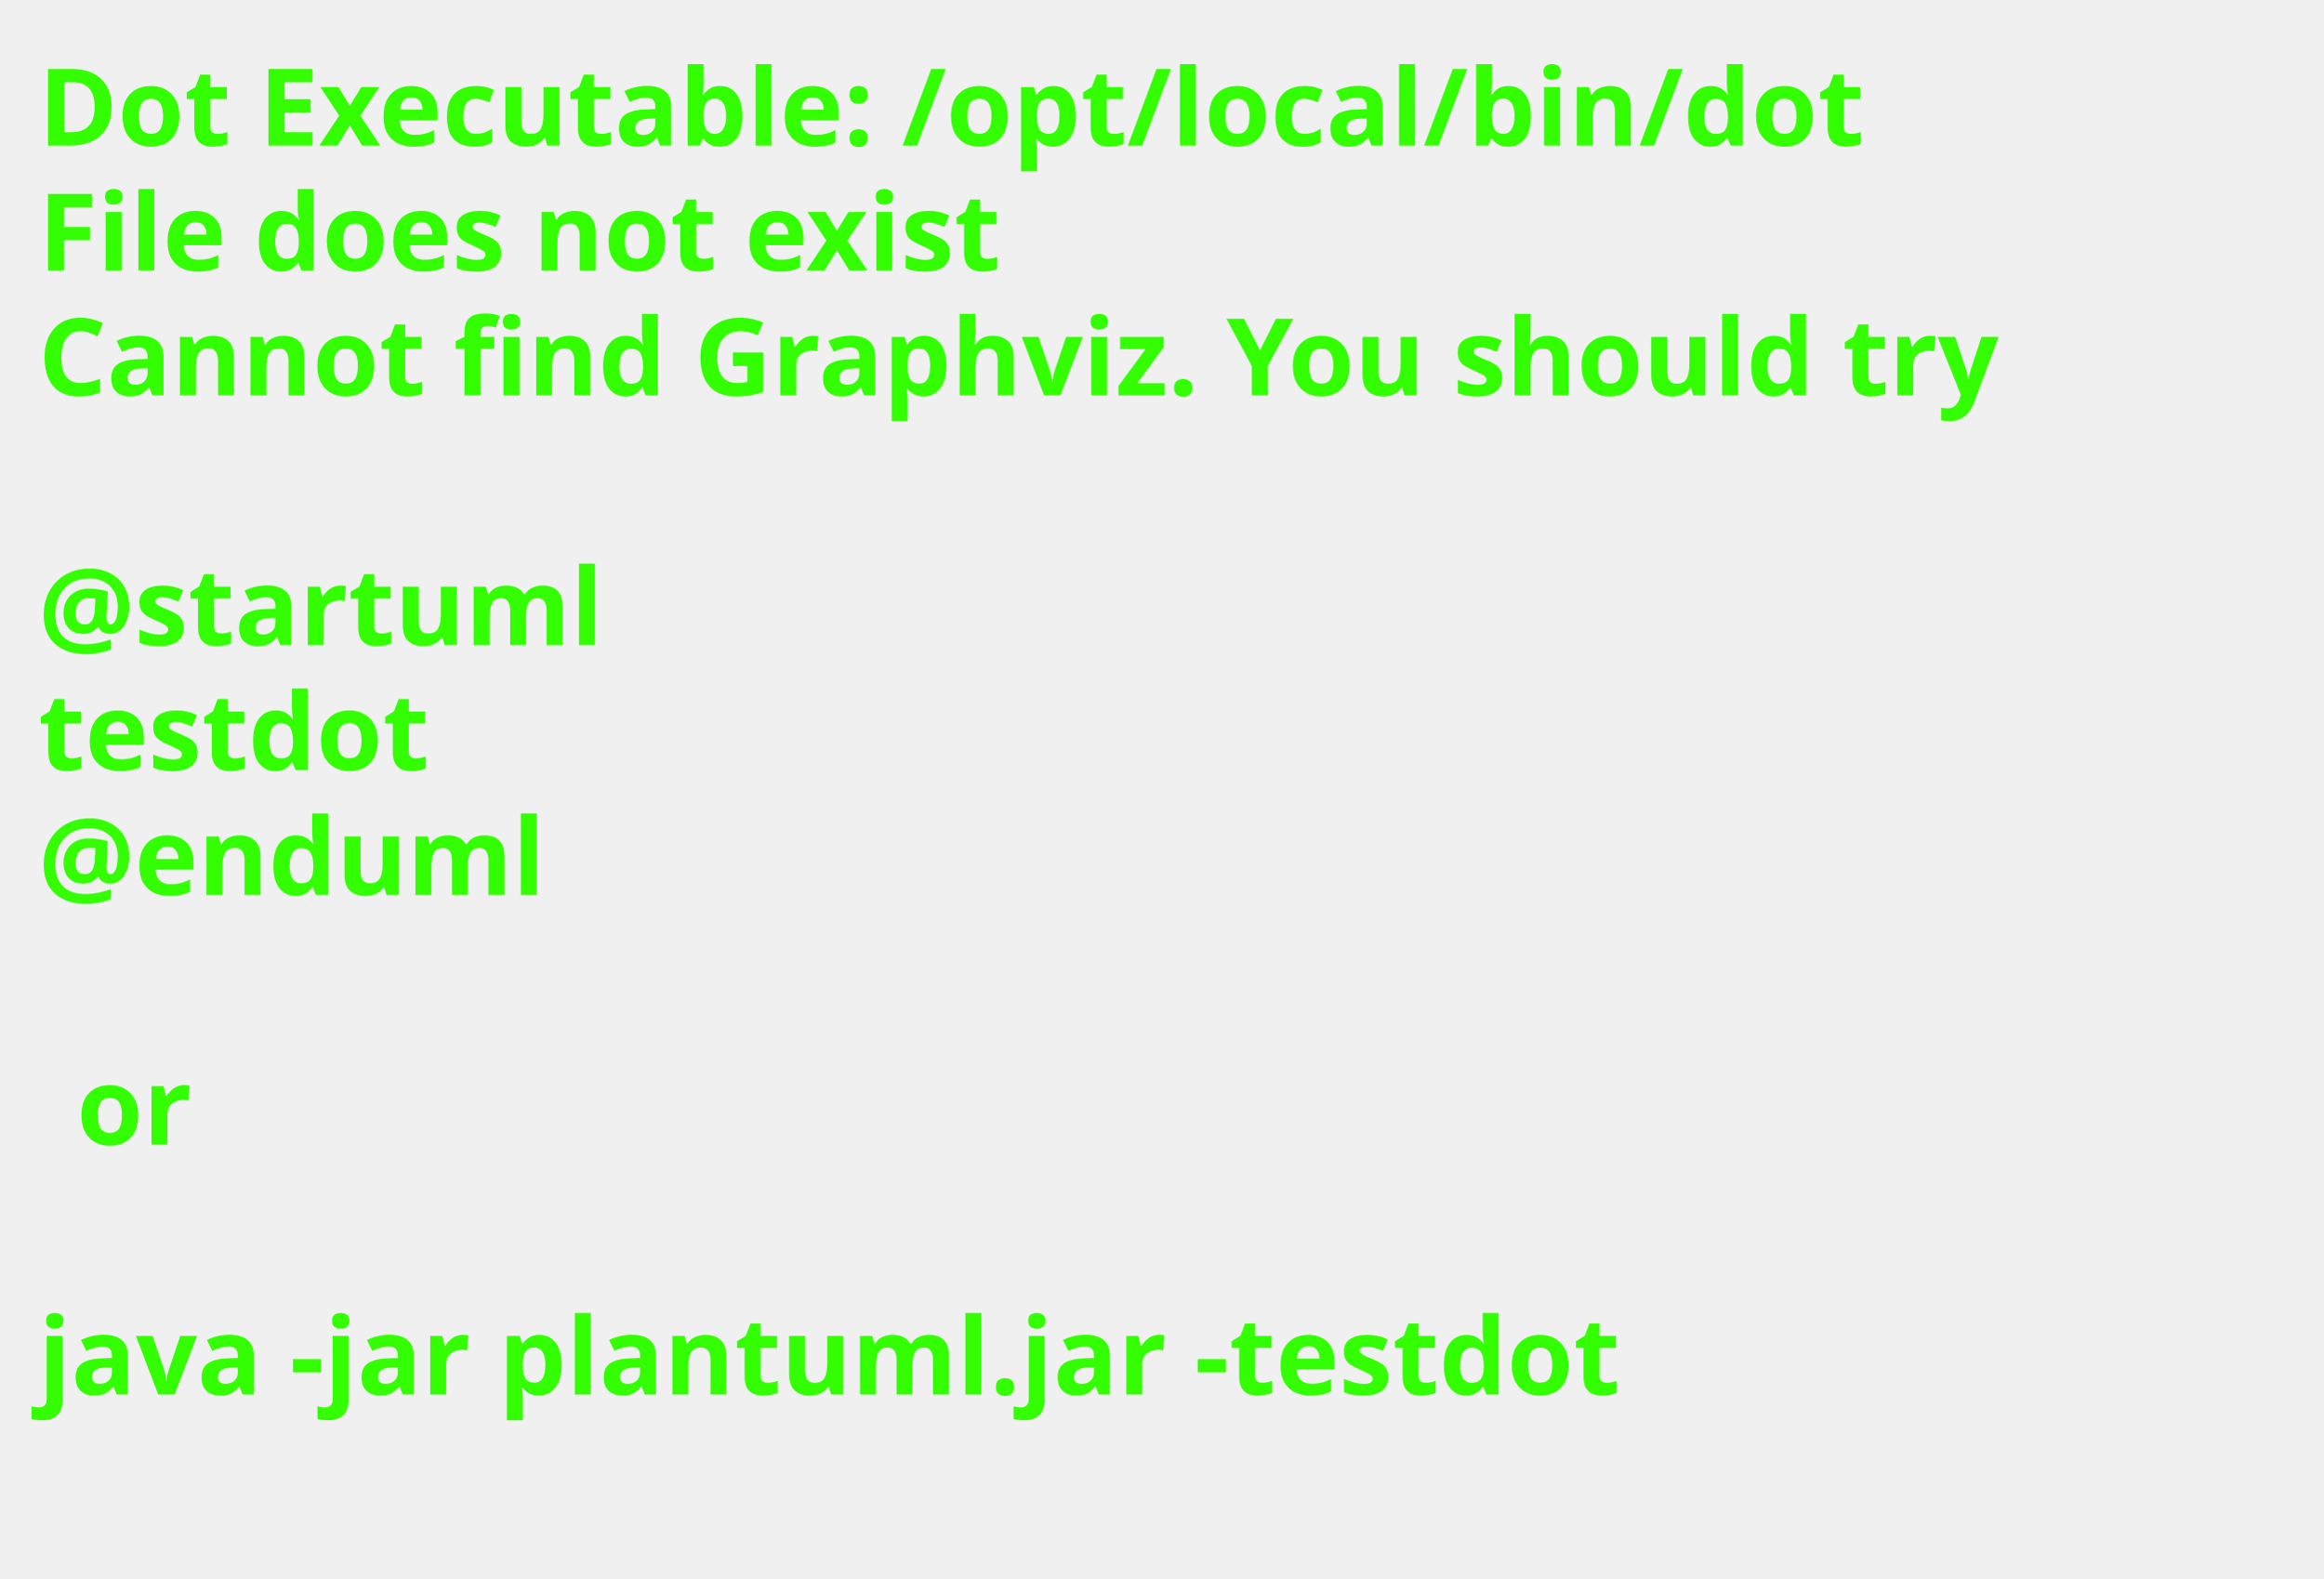
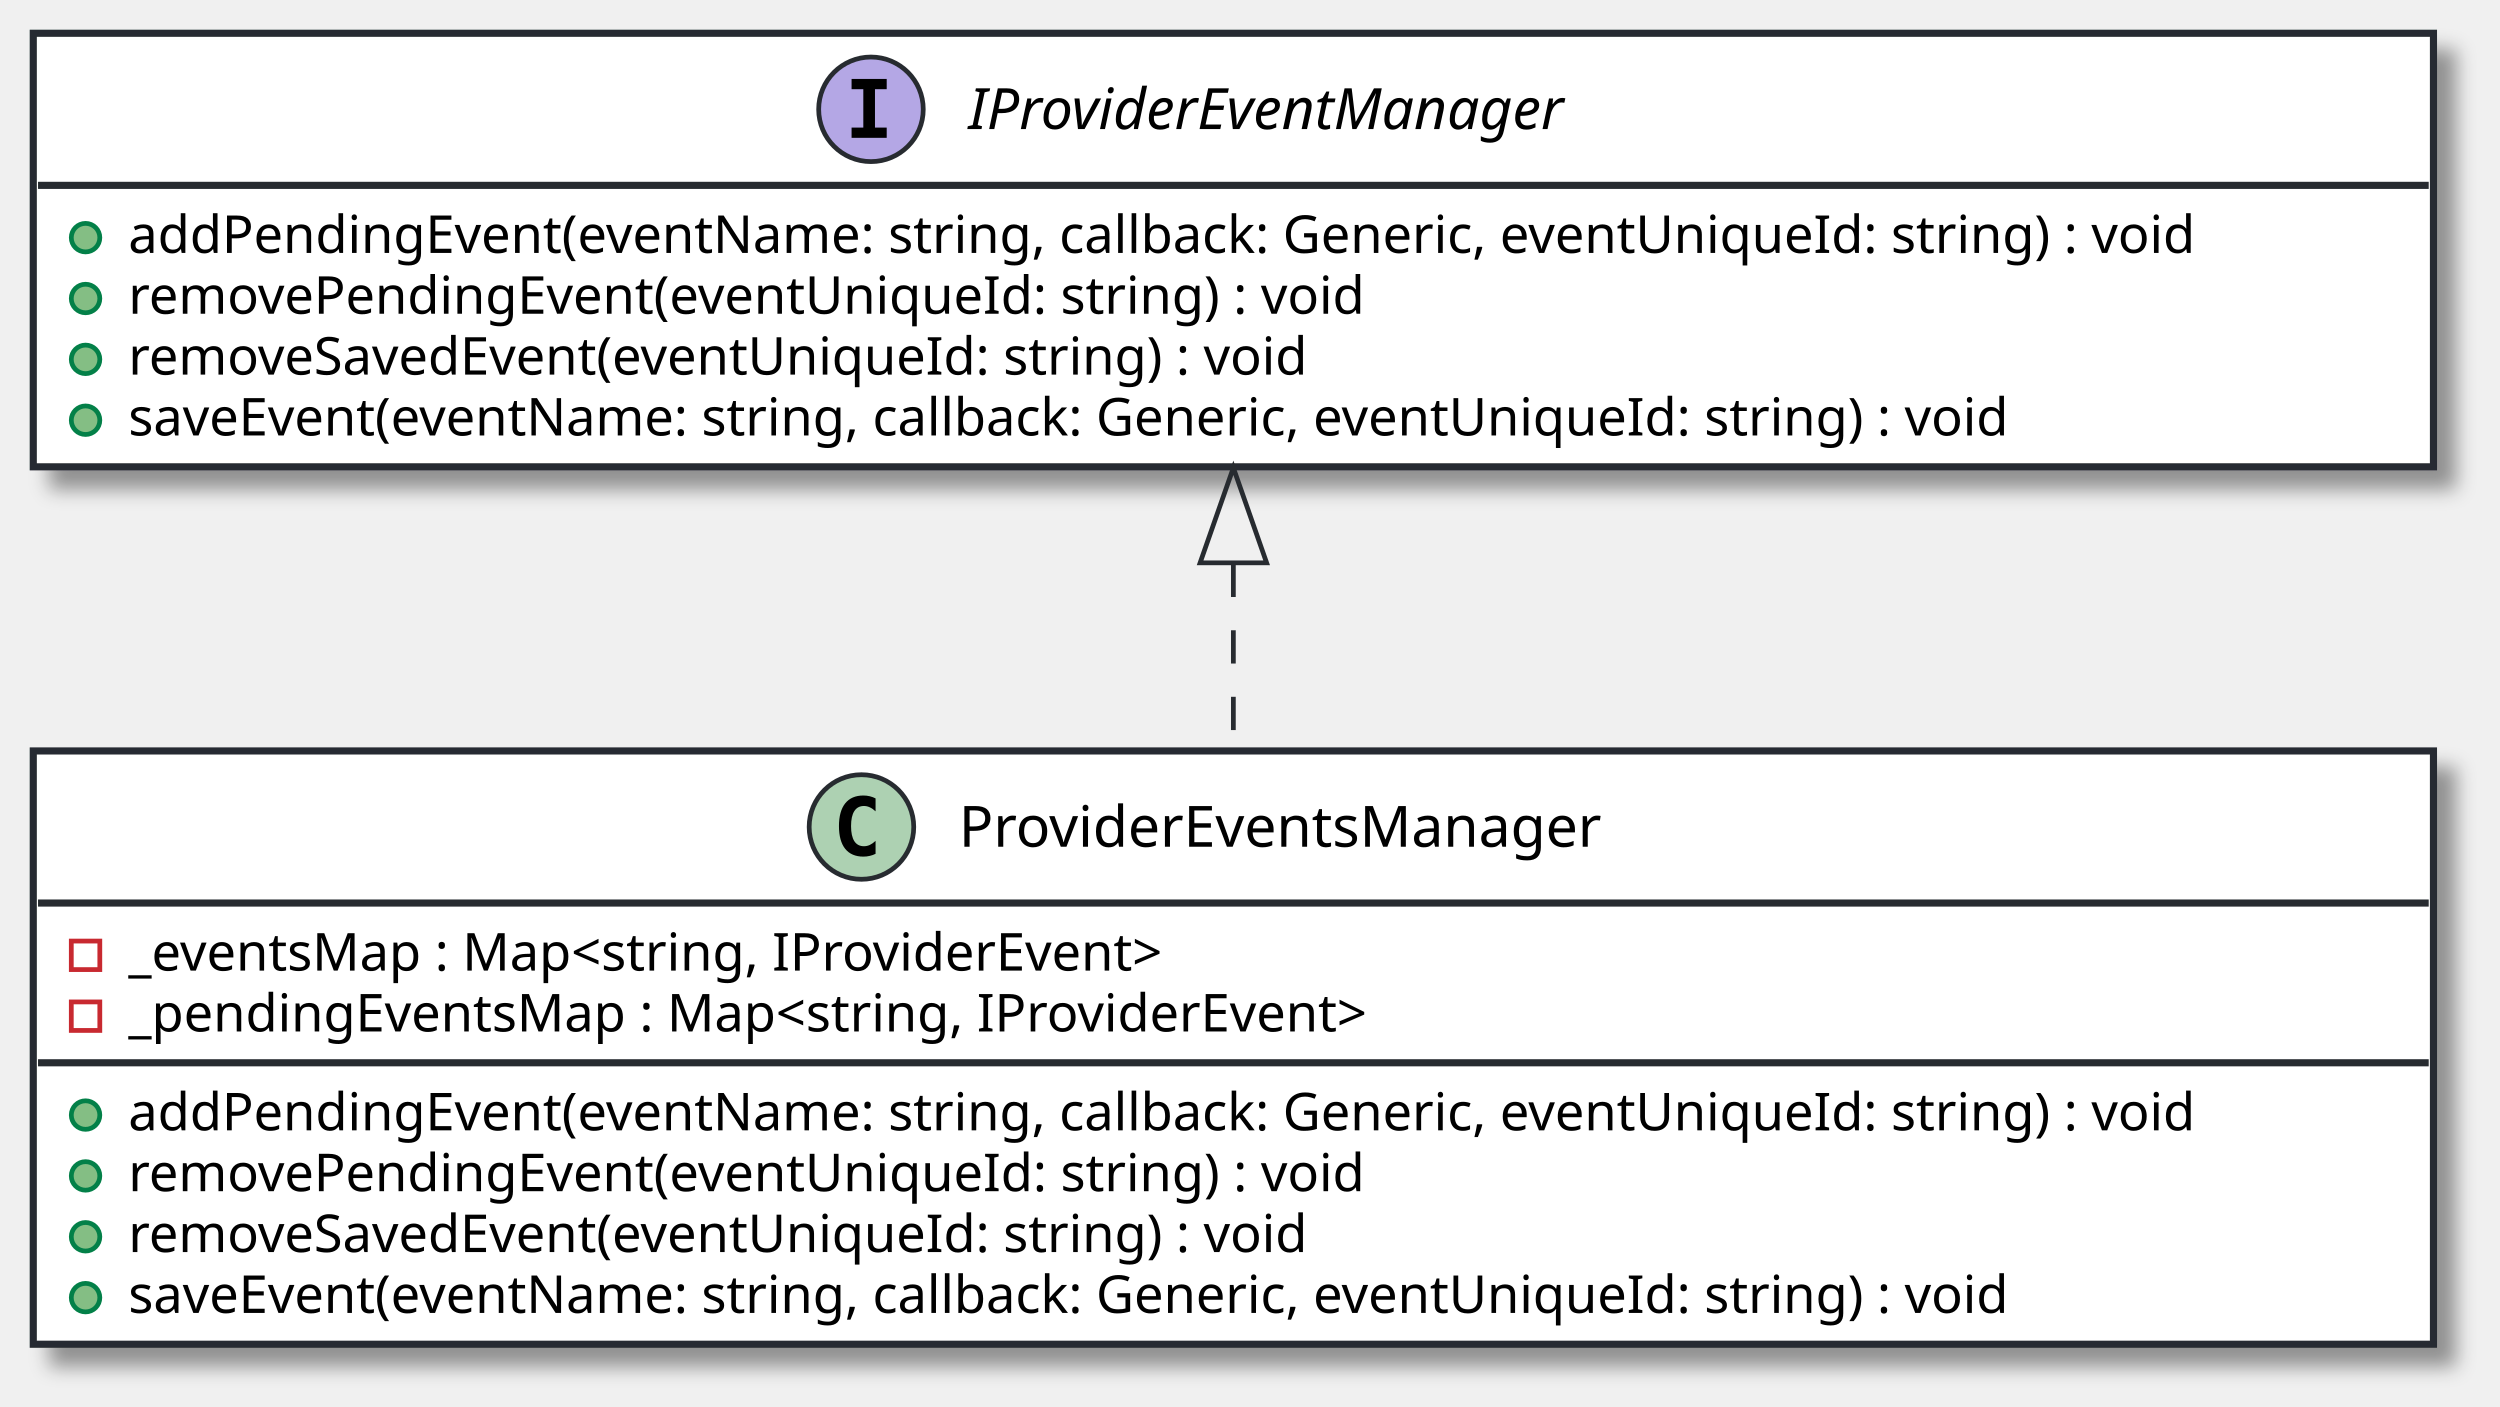
- <svg xmlns="http://www.w3.org/2000/svg" contentScriptType="application/ecmascript" contentStyleType="text/css" height="206px" preserveAspectRatio="none" style="width:303px;height:206px;background:#CED4DA;" version="1.1" viewBox="0 0 303 206" width="303px" zoomAndPan="magnify">
-   <defs />
+ <svg xmlns="http://www.w3.org/2000/svg" contentScriptType="application/ecmascript" contentStyleType="text/css" height="296px" preserveAspectRatio="none" style="width:526px;height:296px;background:#CED4DA;" version="1.1" viewBox="0 0 526 296" width="526px" zoomAndPan="magnify">
+   <defs>
+     <filter height="300%" id="fd170t2kxwfni" width="300%" x="-1" y="-1">
+       <feGaussianBlur result="blurOut" stdDeviation="2.0" />
+       <feColorMatrix in="blurOut" result="blurOut2" type="matrix" values="0 0 0 0 0 0 0 0 0 0 0 0 0 0 0 0 0 0 .4 0" />
+       <feOffset dx="4.0" dy="4.0" in="blurOut2" result="blurOut3" />
+       <feBlend in="SourceGraphic" in2="blurOut3" mode="normal" />
+     </filter>
+   </defs>
  <g>
-     <text fill="#33FF02" font-family="sans-serif" font-size="14" font-weight="bold" lengthAdjust="spacing" textLength="261" x="5" y="19">Dot Executable: /opt/local/bin/dot</text>
-     <text fill="#33FF02" font-family="sans-serif" font-size="14" font-weight="bold" lengthAdjust="spacing" textLength="145" x="5" y="35.297">File does not exist</text>
-     <text fill="#33FF02" font-family="sans-serif" font-size="14" font-weight="bold" lengthAdjust="spacing" textLength="291" x="5" y="51.594">Cannot find Graphviz. You should try</text>
-     <text fill="#33FF02" font-family="sans-serif" font-size="14" font-weight="bold" lengthAdjust="spacing" textLength="0" x="10" y="67.891" />
-     <text fill="#33FF02" font-family="sans-serif" font-size="14" font-weight="bold" lengthAdjust="spacing" textLength="79" x="5" y="84.188">@startuml</text>
-     <text fill="#33FF02" font-family="sans-serif" font-size="14" font-weight="bold" lengthAdjust="spacing" textLength="57" x="5" y="100.484">testdot</text>
-     <text fill="#33FF02" font-family="sans-serif" font-size="14" font-weight="bold" lengthAdjust="spacing" textLength="72" x="5" y="116.781">@enduml</text>
-     <text fill="#33FF02" font-family="sans-serif" font-size="14" font-weight="bold" lengthAdjust="spacing" textLength="0" x="10" y="133.078" />
-     <text fill="#33FF02" font-family="sans-serif" font-size="14" font-weight="bold" lengthAdjust="spacing" textLength="17" x="10" y="149.375">or</text>
-     <text fill="#33FF02" font-family="sans-serif" font-size="14" font-weight="bold" lengthAdjust="spacing" textLength="0" x="10" y="165.672" />
-     <text fill="#33FF02" font-family="sans-serif" font-size="14" font-weight="bold" lengthAdjust="spacing" textLength="227" x="5" y="181.969">java -jar plantuml.jar -testdot</text>
-     <text fill="#33FF02" font-family="sans-serif" font-size="14" font-weight="bold" lengthAdjust="spacing" textLength="0" x="10" y="198.266" />
+     <rect codeLine="7" fill="#FFFFFF" filter="url(#fd170t2kxwfni)" height="91.219" id="IProviderEventManager" style="stroke:#272B30;stroke-width:1.5;" width="505" x="7" y="7" />
+     <ellipse cx="183.25" cy="23" fill="#B4A7E5" rx="11" ry="11" style="stroke:#272B30;stroke-width:1.0;" />
+     <path d="M179.172,18.766 L179.172,16.609 L186.562,16.609 L186.562,18.766 L184.094,18.766 L184.094,26.844 L186.562,26.844 L186.562,29 L179.172,29 L179.172,26.844 L181.641,26.844 L181.641,18.766 L179.172,18.766 Z " fill="#000000" />
+     <text fill="#000000" font-family="sans-serif" font-size="12" font-style="italic" lengthAdjust="spacing" textLength="144" x="203.75" y="27.154">IProviderEventManager</text>
+     <line style="stroke:#272B30;stroke-width:1.5;" x1="8" x2="511" y1="39" y2="39" />
+     <ellipse cx="18" cy="50" fill="#84BE84" rx="3" ry="3" style="stroke:#038048;stroke-width:1.0;" />
+     <text fill="#000000" font-family="sans-serif" font-size="11" lengthAdjust="spacing" textLength="479" x="27" y="53.21">addPendingEvent(eventName: string, callback: Generic, eventUniqueId: string) : void</text>
+     <ellipse cx="18" cy="62.805" fill="#84BE84" rx="3" ry="3" style="stroke:#038048;stroke-width:1.0;" />
+     <text fill="#000000" font-family="sans-serif" font-size="11" lengthAdjust="spacing" textLength="283" x="27" y="66.015">removePendingEvent(eventUniqueId: string) : void</text>
+     <ellipse cx="18" cy="75.609" fill="#84BE84" rx="3" ry="3" style="stroke:#038048;stroke-width:1.0;" />
+     <text fill="#000000" font-family="sans-serif" font-size="11" lengthAdjust="spacing" textLength="273" x="27" y="78.82">removeSavedEvent(eventUniqueId: string) : void</text>
+     <ellipse cx="18" cy="88.414" fill="#84BE84" rx="3" ry="3" style="stroke:#038048;stroke-width:1.0;" />
+     <text fill="#000000" font-family="sans-serif" font-size="11" lengthAdjust="spacing" textLength="440" x="27" y="91.624">saveEvent(eventName: string, callback: Generic, eventUniqueId: string) : void</text>
+     <rect codeLine="13" fill="#FFFFFF" filter="url(#fd170t2kxwfni)" height="124.828" id="ProviderEventsManager" style="stroke:#272B30;stroke-width:1.5;" width="505" x="7" y="158" />
+     <ellipse cx="181.25" cy="174" fill="#ADD1B2" rx="11" ry="11" style="stroke:#272B30;stroke-width:1.0;" />
+     <path d="M184.219,179.641 Q183.641,179.938 183,180.078 Q182.359,180.234 181.656,180.234 Q179.156,180.234 177.828,178.594 Q176.516,176.938 176.516,173.812 Q176.516,170.688 177.828,169.031 Q179.156,167.375 181.656,167.375 Q182.359,167.375 183,167.531 Q183.656,167.688 184.219,167.984 L184.219,170.703 Q183.594,170.125 183,169.859 Q182.406,169.578 181.781,169.578 Q180.438,169.578 179.75,170.656 Q179.062,171.719 179.062,173.812 Q179.062,175.906 179.75,176.984 Q180.438,178.047 181.781,178.047 Q182.406,178.047 183,177.781 Q183.594,177.5 184.219,176.922 L184.219,179.641 Z " fill="#000000" />
+     <text fill="#000000" font-family="sans-serif" font-size="12" lengthAdjust="spacing" textLength="148" x="201.75" y="178.154">ProviderEventsManager</text>
+     <line style="stroke:#272B30;stroke-width:1.5;" x1="8" x2="511" y1="190" y2="190" />
+     <rect fill="none" height="6" style="stroke:#C82930;stroke-width:1.0;" width="6" x="15" y="198" />
+     <text fill="#000000" font-family="sans-serif" font-size="11" lengthAdjust="spacing" textLength="242" x="27" y="204.21">_eventsMap : Map&lt;string, IProviderEvent&gt;</text>
+     <rect fill="none" height="6" style="stroke:#C82930;stroke-width:1.0;" width="6" x="15" y="210.805" />
+     <text fill="#000000" font-family="sans-serif" font-size="11" lengthAdjust="spacing" textLength="287" x="27" y="217.015">_pendingEventsMap : Map&lt;string, IProviderEvent&gt;</text>
+     <line style="stroke:#272B30;stroke-width:1.5;" x1="8" x2="511" y1="223.609" y2="223.609" />
+     <ellipse cx="18" cy="234.609" fill="#84BE84" rx="3" ry="3" style="stroke:#038048;stroke-width:1.0;" />
+     <text fill="#000000" font-family="sans-serif" font-size="11" lengthAdjust="spacing" textLength="479" x="27" y="237.82">addPendingEvent(eventName: string, callback: Generic, eventUniqueId: string) : void</text>
+     <ellipse cx="18" cy="247.414" fill="#84BE84" rx="3" ry="3" style="stroke:#038048;stroke-width:1.0;" />
+     <text fill="#000000" font-family="sans-serif" font-size="11" lengthAdjust="spacing" textLength="283" x="27" y="250.625">removePendingEvent(eventUniqueId: string) : void</text>
+     <ellipse cx="18" cy="260.219" fill="#84BE84" rx="3" ry="3" style="stroke:#038048;stroke-width:1.0;" />
+     <text fill="#000000" font-family="sans-serif" font-size="11" lengthAdjust="spacing" textLength="273" x="27" y="263.429">removeSavedEvent(eventUniqueId: string) : void</text>
+     <ellipse cx="18" cy="273.023" fill="#84BE84" rx="3" ry="3" style="stroke:#038048;stroke-width:1.0;" />
+     <text fill="#000000" font-family="sans-serif" font-size="11" lengthAdjust="spacing" textLength="440" x="27" y="276.234">saveEvent(eventName: string, callback: Generic, eventUniqueId: string) : void</text>
+     <path codeLine="21" d="M259.5,118.61 C259.5,131.49 259.5,144.96 259.5,157.72 " fill="none" id="IProviderEventManager-backto-ProviderEventsManager" style="stroke:#272B30;stroke-width:1.0;stroke-dasharray:7.0,7.0;" />
+     <polygon fill="none" points="252.5,118.42,259.5,98.42,266.5,118.42,252.5,118.42" style="stroke:#272B30;stroke-width:1.0;" />
  </g>
</svg>
